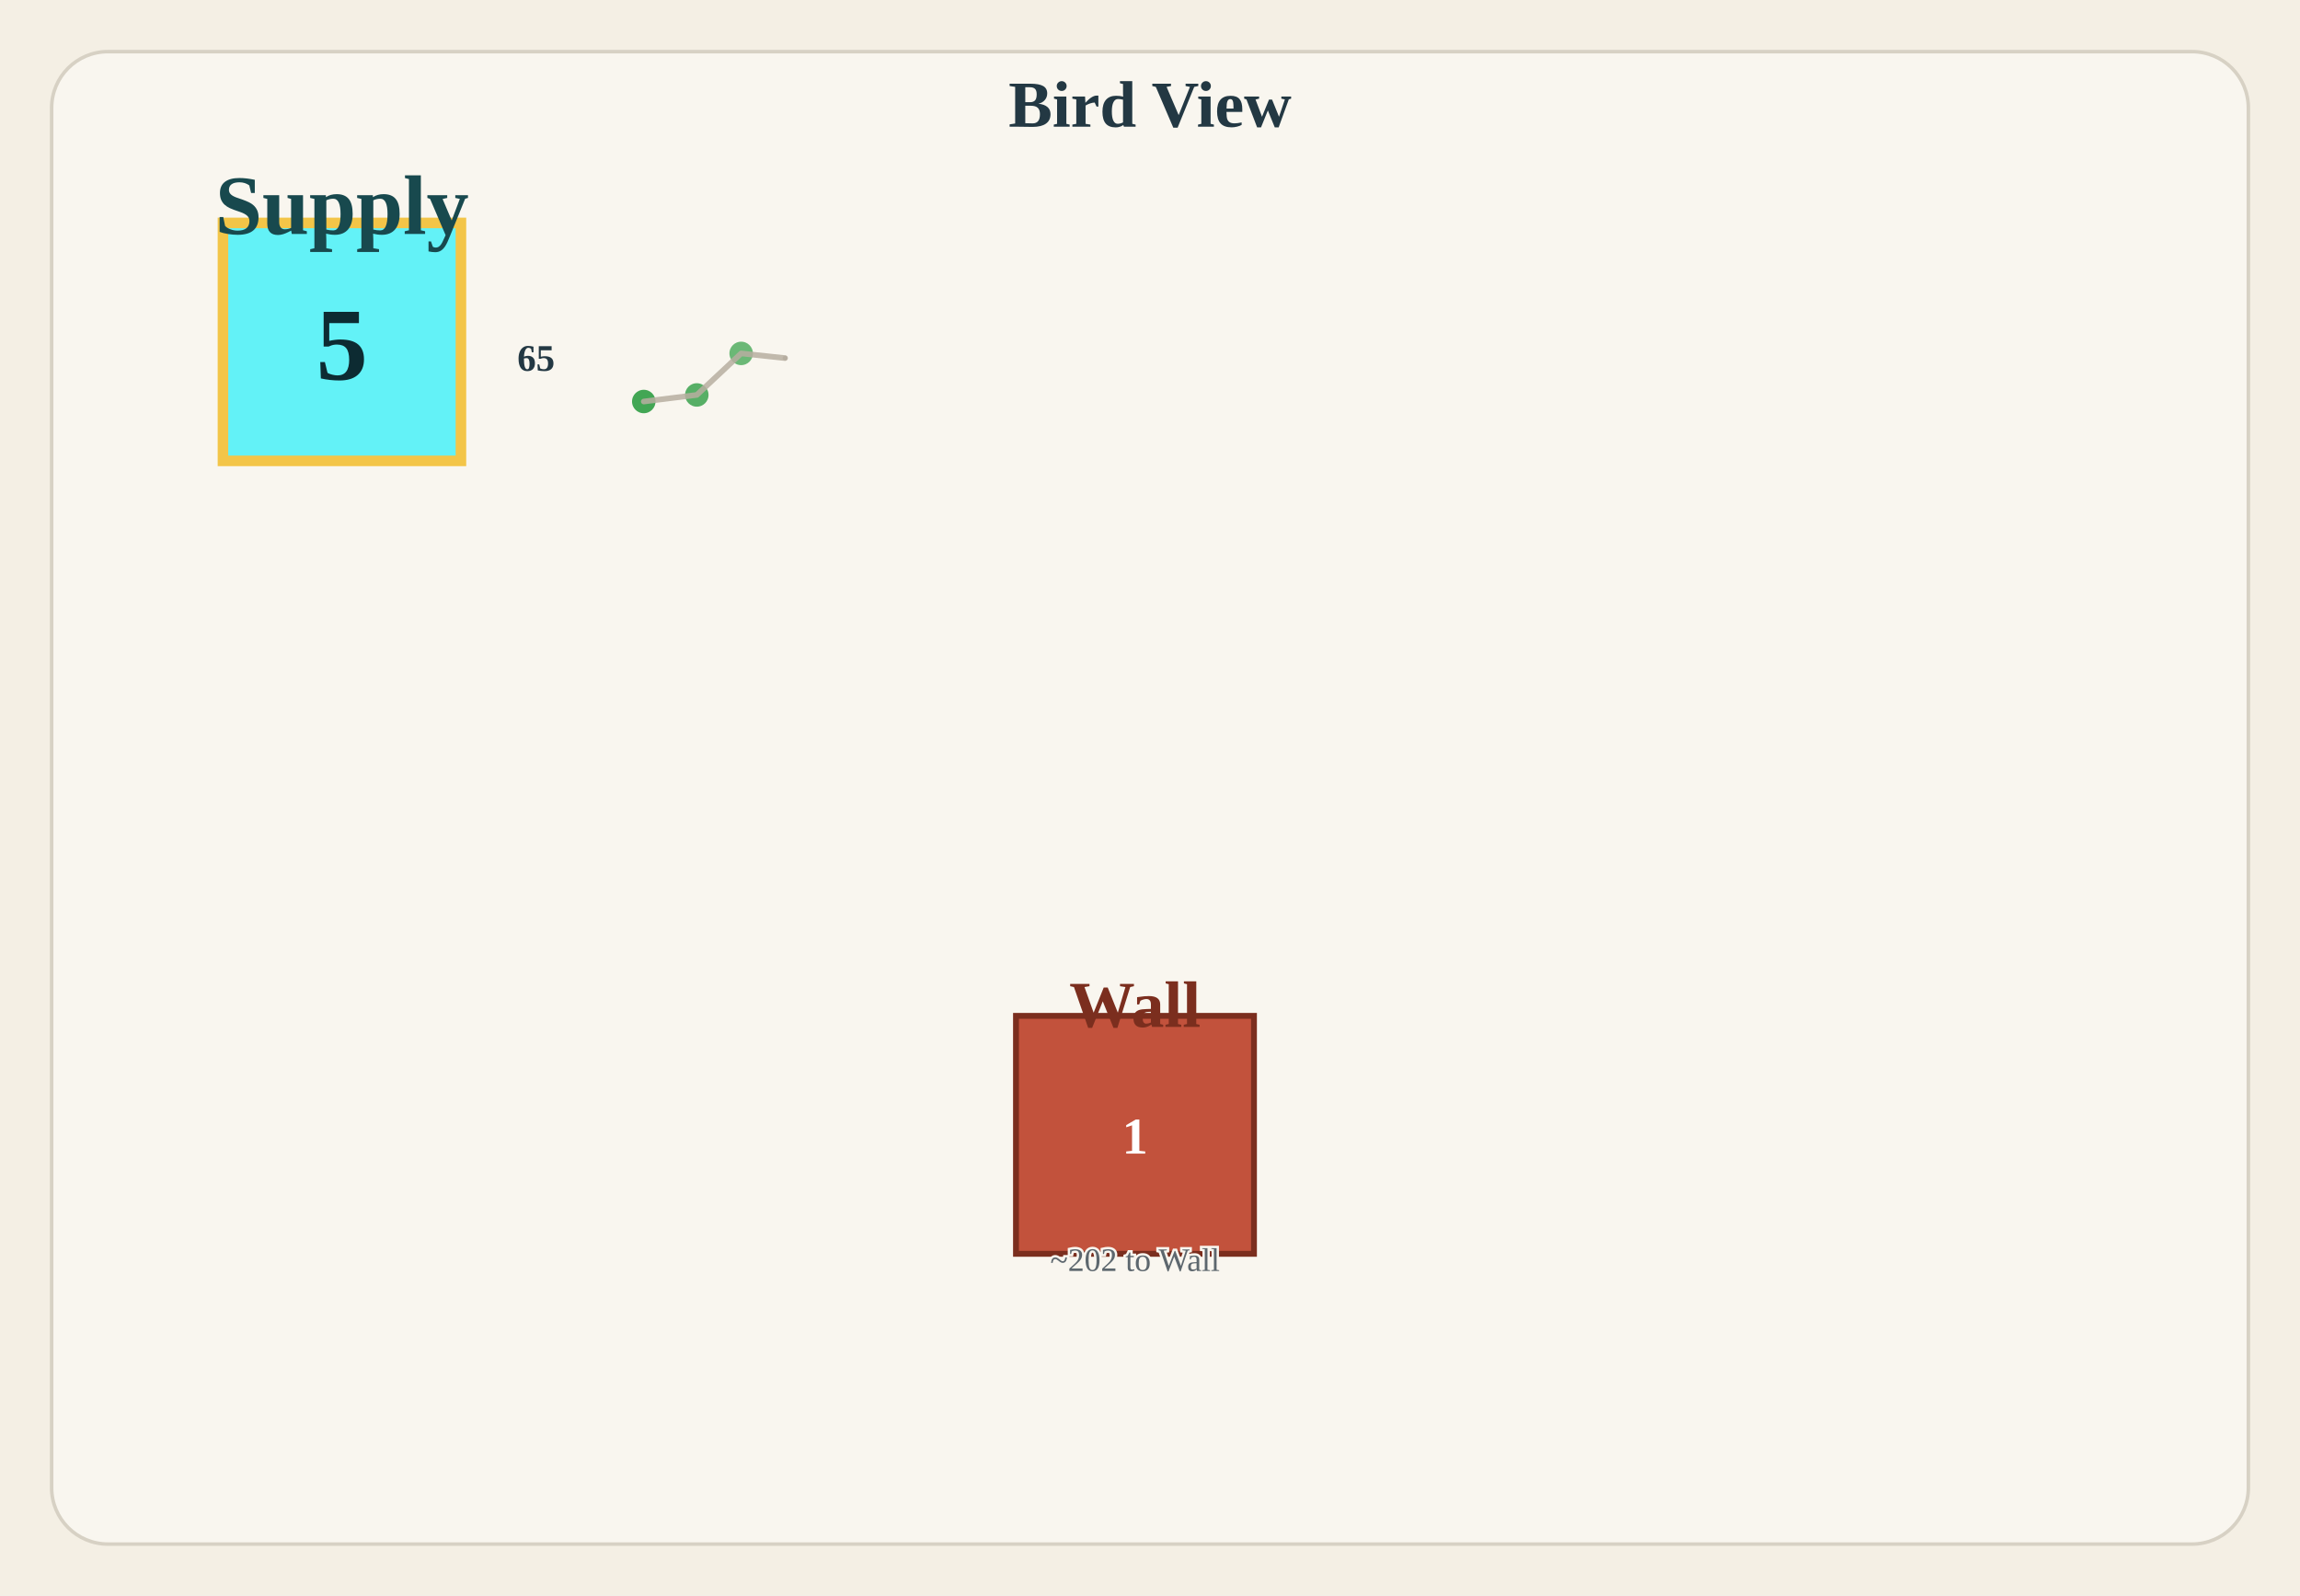
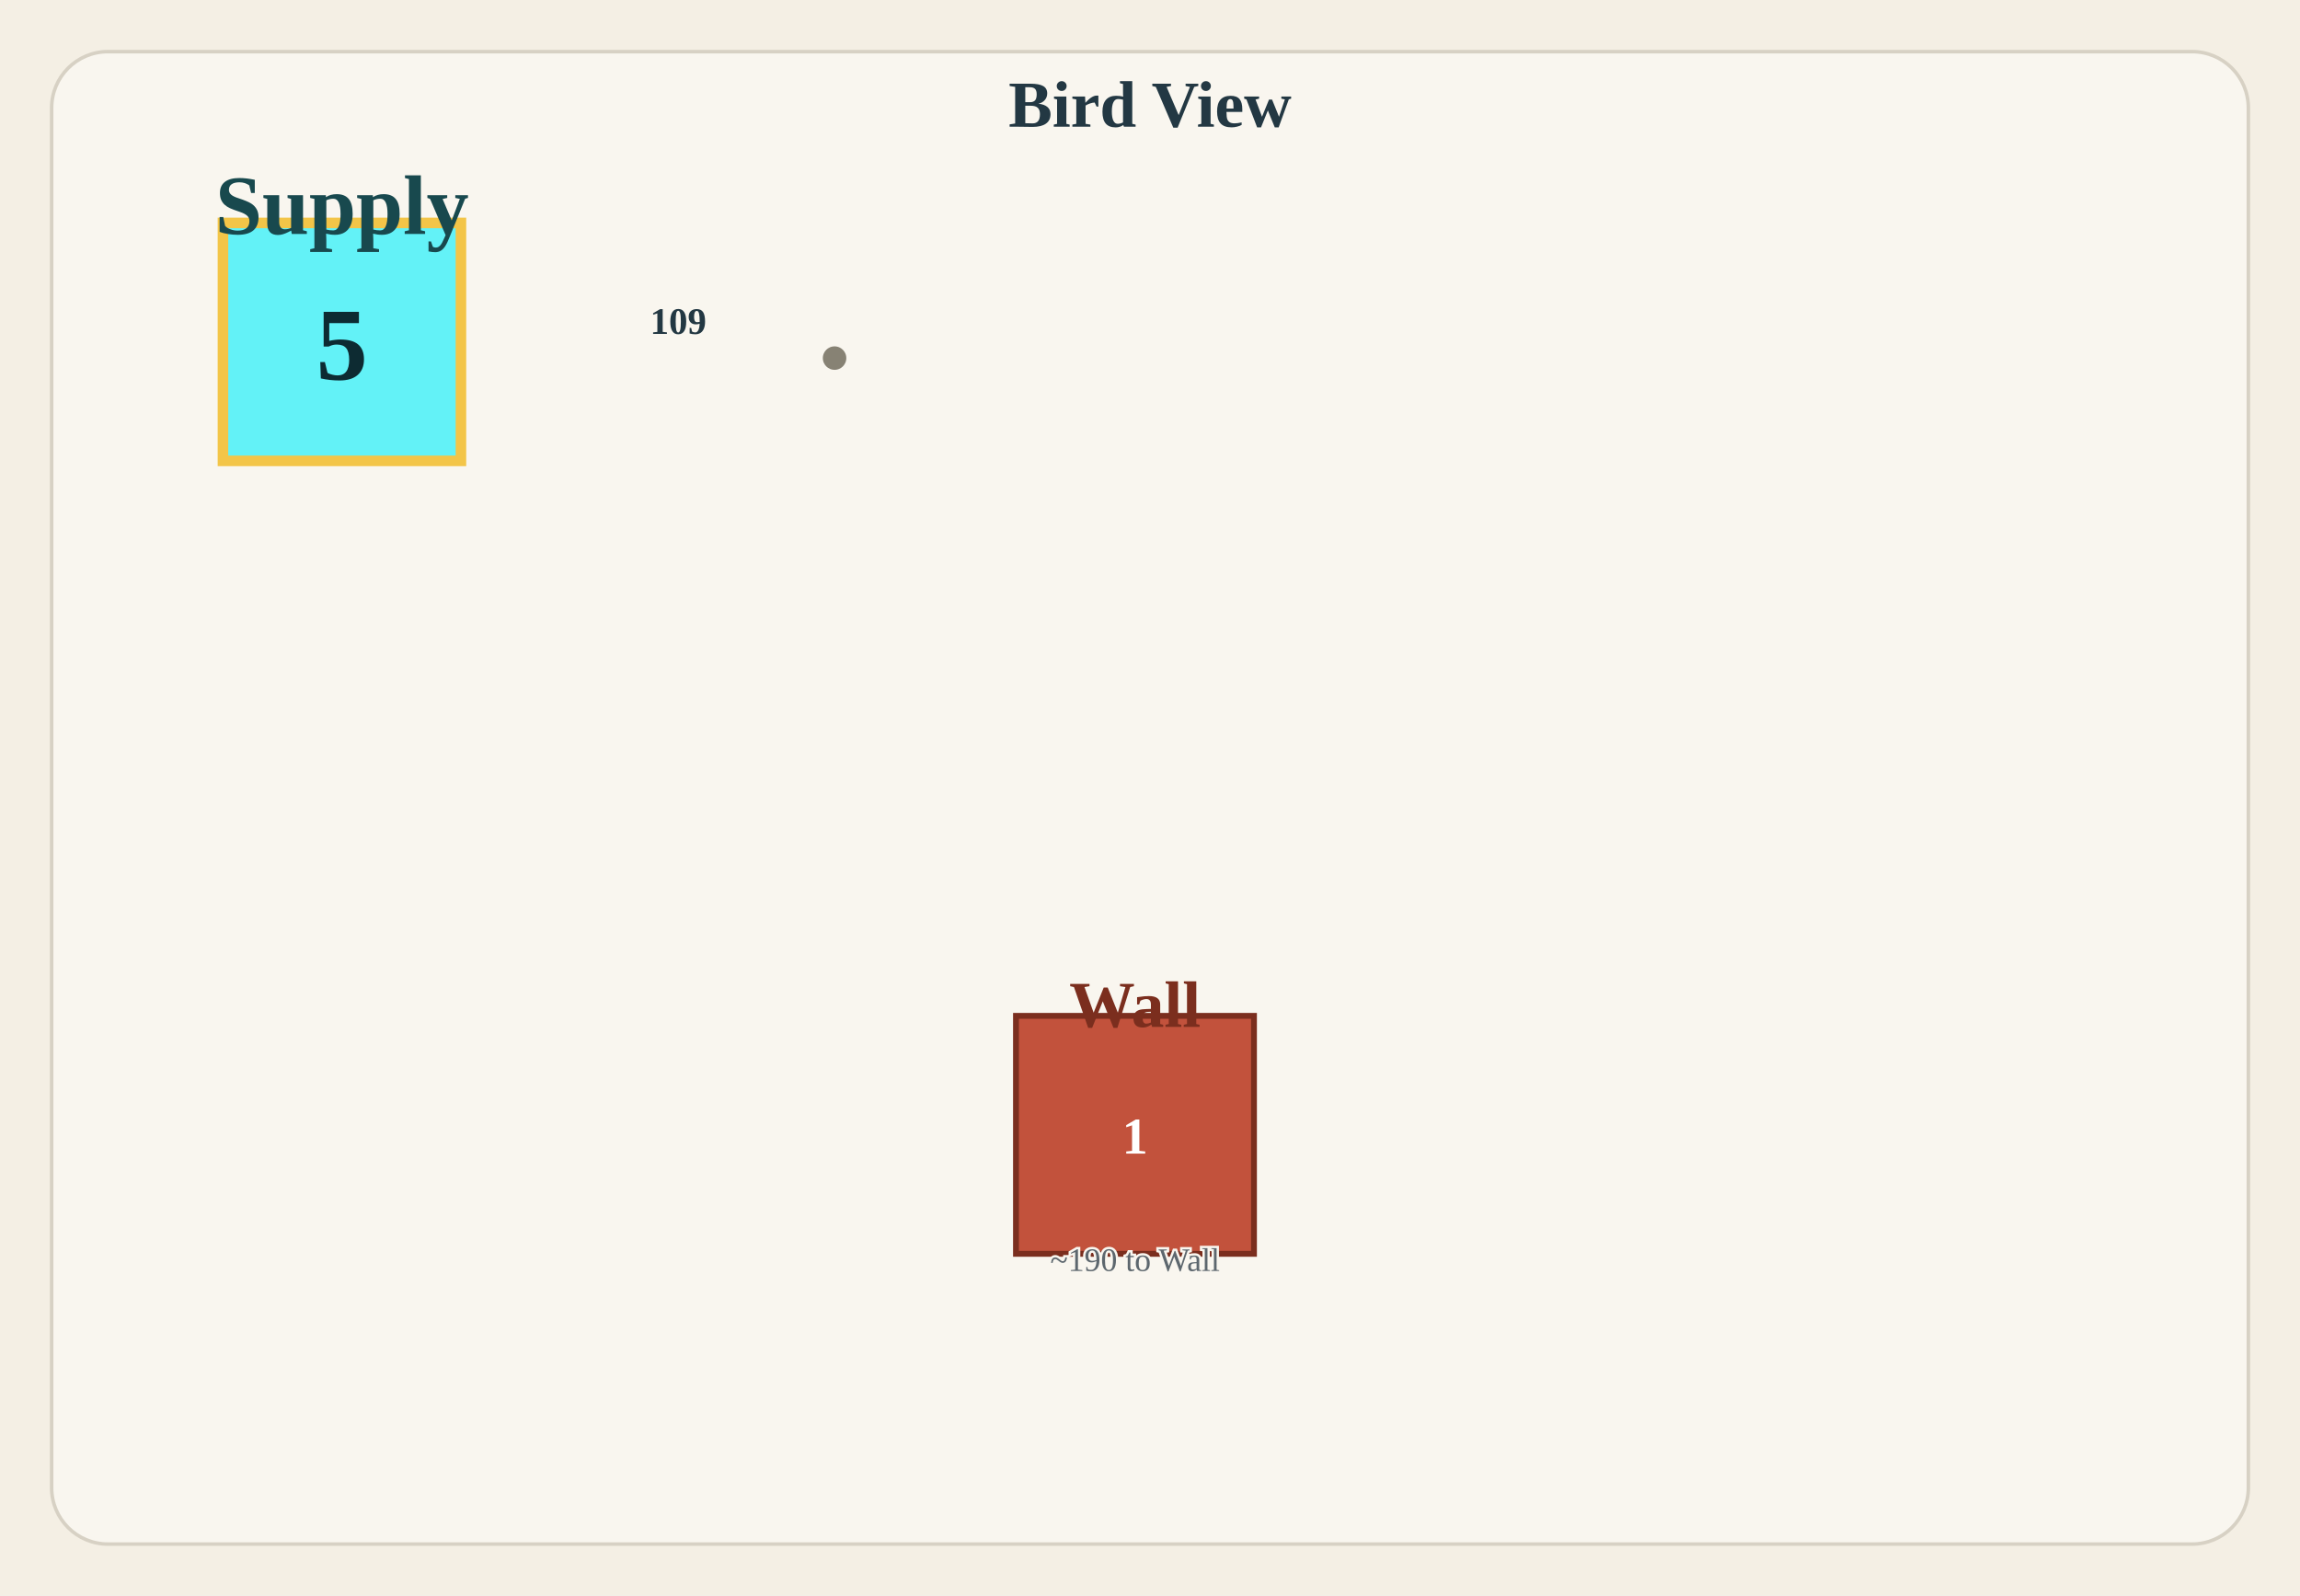
<svg xmlns="http://www.w3.org/2000/svg" width="980" height="680" viewBox="0 0 980 680">
  <rect width="100%" height="100%" fill="#f4efe4" />
  <rect x="22" y="22" width="936" height="636" rx="24" fill="#f9f6ef" stroke="#d7d1c4" stroke-width="1.5" />
  <text x="490.0" y="54.0" text-anchor="middle" font-size="28" font-weight="900" fill="#233843">Bird View</text>
  <polygon points="432.9,432.9 534.3,432.9 534.3,534.3 432.9,534.3" fill="#c2523c" stroke="#7b2e1e" stroke-width="2.5" />
  <text x="483.6" y="437.6" text-anchor="middle" font-size="28" font-weight="600" fill="#7b2e1e">Wall</text>
  <text x="483.6" y="491.6" text-anchor="middle" font-size="22" font-weight="700" fill="#ffffff">1</text>
  <polygon points="196.4,196.4 95.0,196.4 95.0,95.0 196.4,95.0" fill="#63f2f7" stroke="#f3c548" stroke-width="4.5" />
  <text x="145.7" y="99.7" text-anchor="middle" font-size="36" font-weight="600" fill="#18494e">Supply</text>
  <text x="145.7" y="161.7" text-anchor="middle" font-size="44" font-weight="700" fill="#0d2b32">5</text>
-   <circle class="step-history-dot" data-trend="unknown" cx="334.5" cy="152.6" r="2.0" fill="#7b7668" fill-opacity="0.60" stroke="#f9f6ef" stroke-width="2" />
-   <circle class="step-history-dot" data-trend="closer" cx="315.8" cy="150.6" r="6.0" fill="#2f9e44" fill-opacity="0.70" stroke="#f9f6ef" stroke-width="2" />
-   <circle class="step-history-dot" data-trend="closer" cx="296.9" cy="168.3" r="6.0" fill="#2f9e44" fill-opacity="0.80" stroke="#f9f6ef" stroke-width="2" />
-   <circle class="step-history-dot" data-trend="closer" cx="274.3" cy="171.1" r="6.0" fill="#2f9e44" fill-opacity="0.90" stroke="#f9f6ef" stroke-width="2" />
+   <circle class="step-history-dot" data-trend="unknown" cx="355.6" cy="152.6" r="6.0" fill="#7b7668" fill-opacity="0.90" stroke="#f9f6ef" stroke-width="2" />
  <g id="step-history">
-     <polyline class="step-history-path" points="334.5,152.6 315.8,150.6 296.9,168.3 274.3,171.1" fill="none" stroke="#b7aea0" stroke-width="2.4" stroke-linecap="round" stroke-linejoin="round" opacity="0.85" />
-   </g>
-   <text x="228.4" y="158.0" text-anchor="middle" font-size="16" font-weight="600" fill="#233843" stroke="#f9f6ef" stroke-width="2" paint-order="stroke">65</text>
-   <text x="483.6" y="541.6" text-anchor="middle" font-size="14" font-weight="500" fill="#5d676e" stroke="#f9f6ef" stroke-width="2" paint-order="stroke">~202 to Wall</text>
+ </g>
+   <text x="289.0" y="142.3" text-anchor="middle" font-size="16" font-weight="600" fill="#233843" stroke="#f9f6ef" stroke-width="2" paint-order="stroke">109</text>
+   <text x="483.6" y="541.6" text-anchor="middle" font-size="14" font-weight="500" fill="#5d676e" stroke="#f9f6ef" stroke-width="2" paint-order="stroke">~190 to Wall</text>
</svg>
